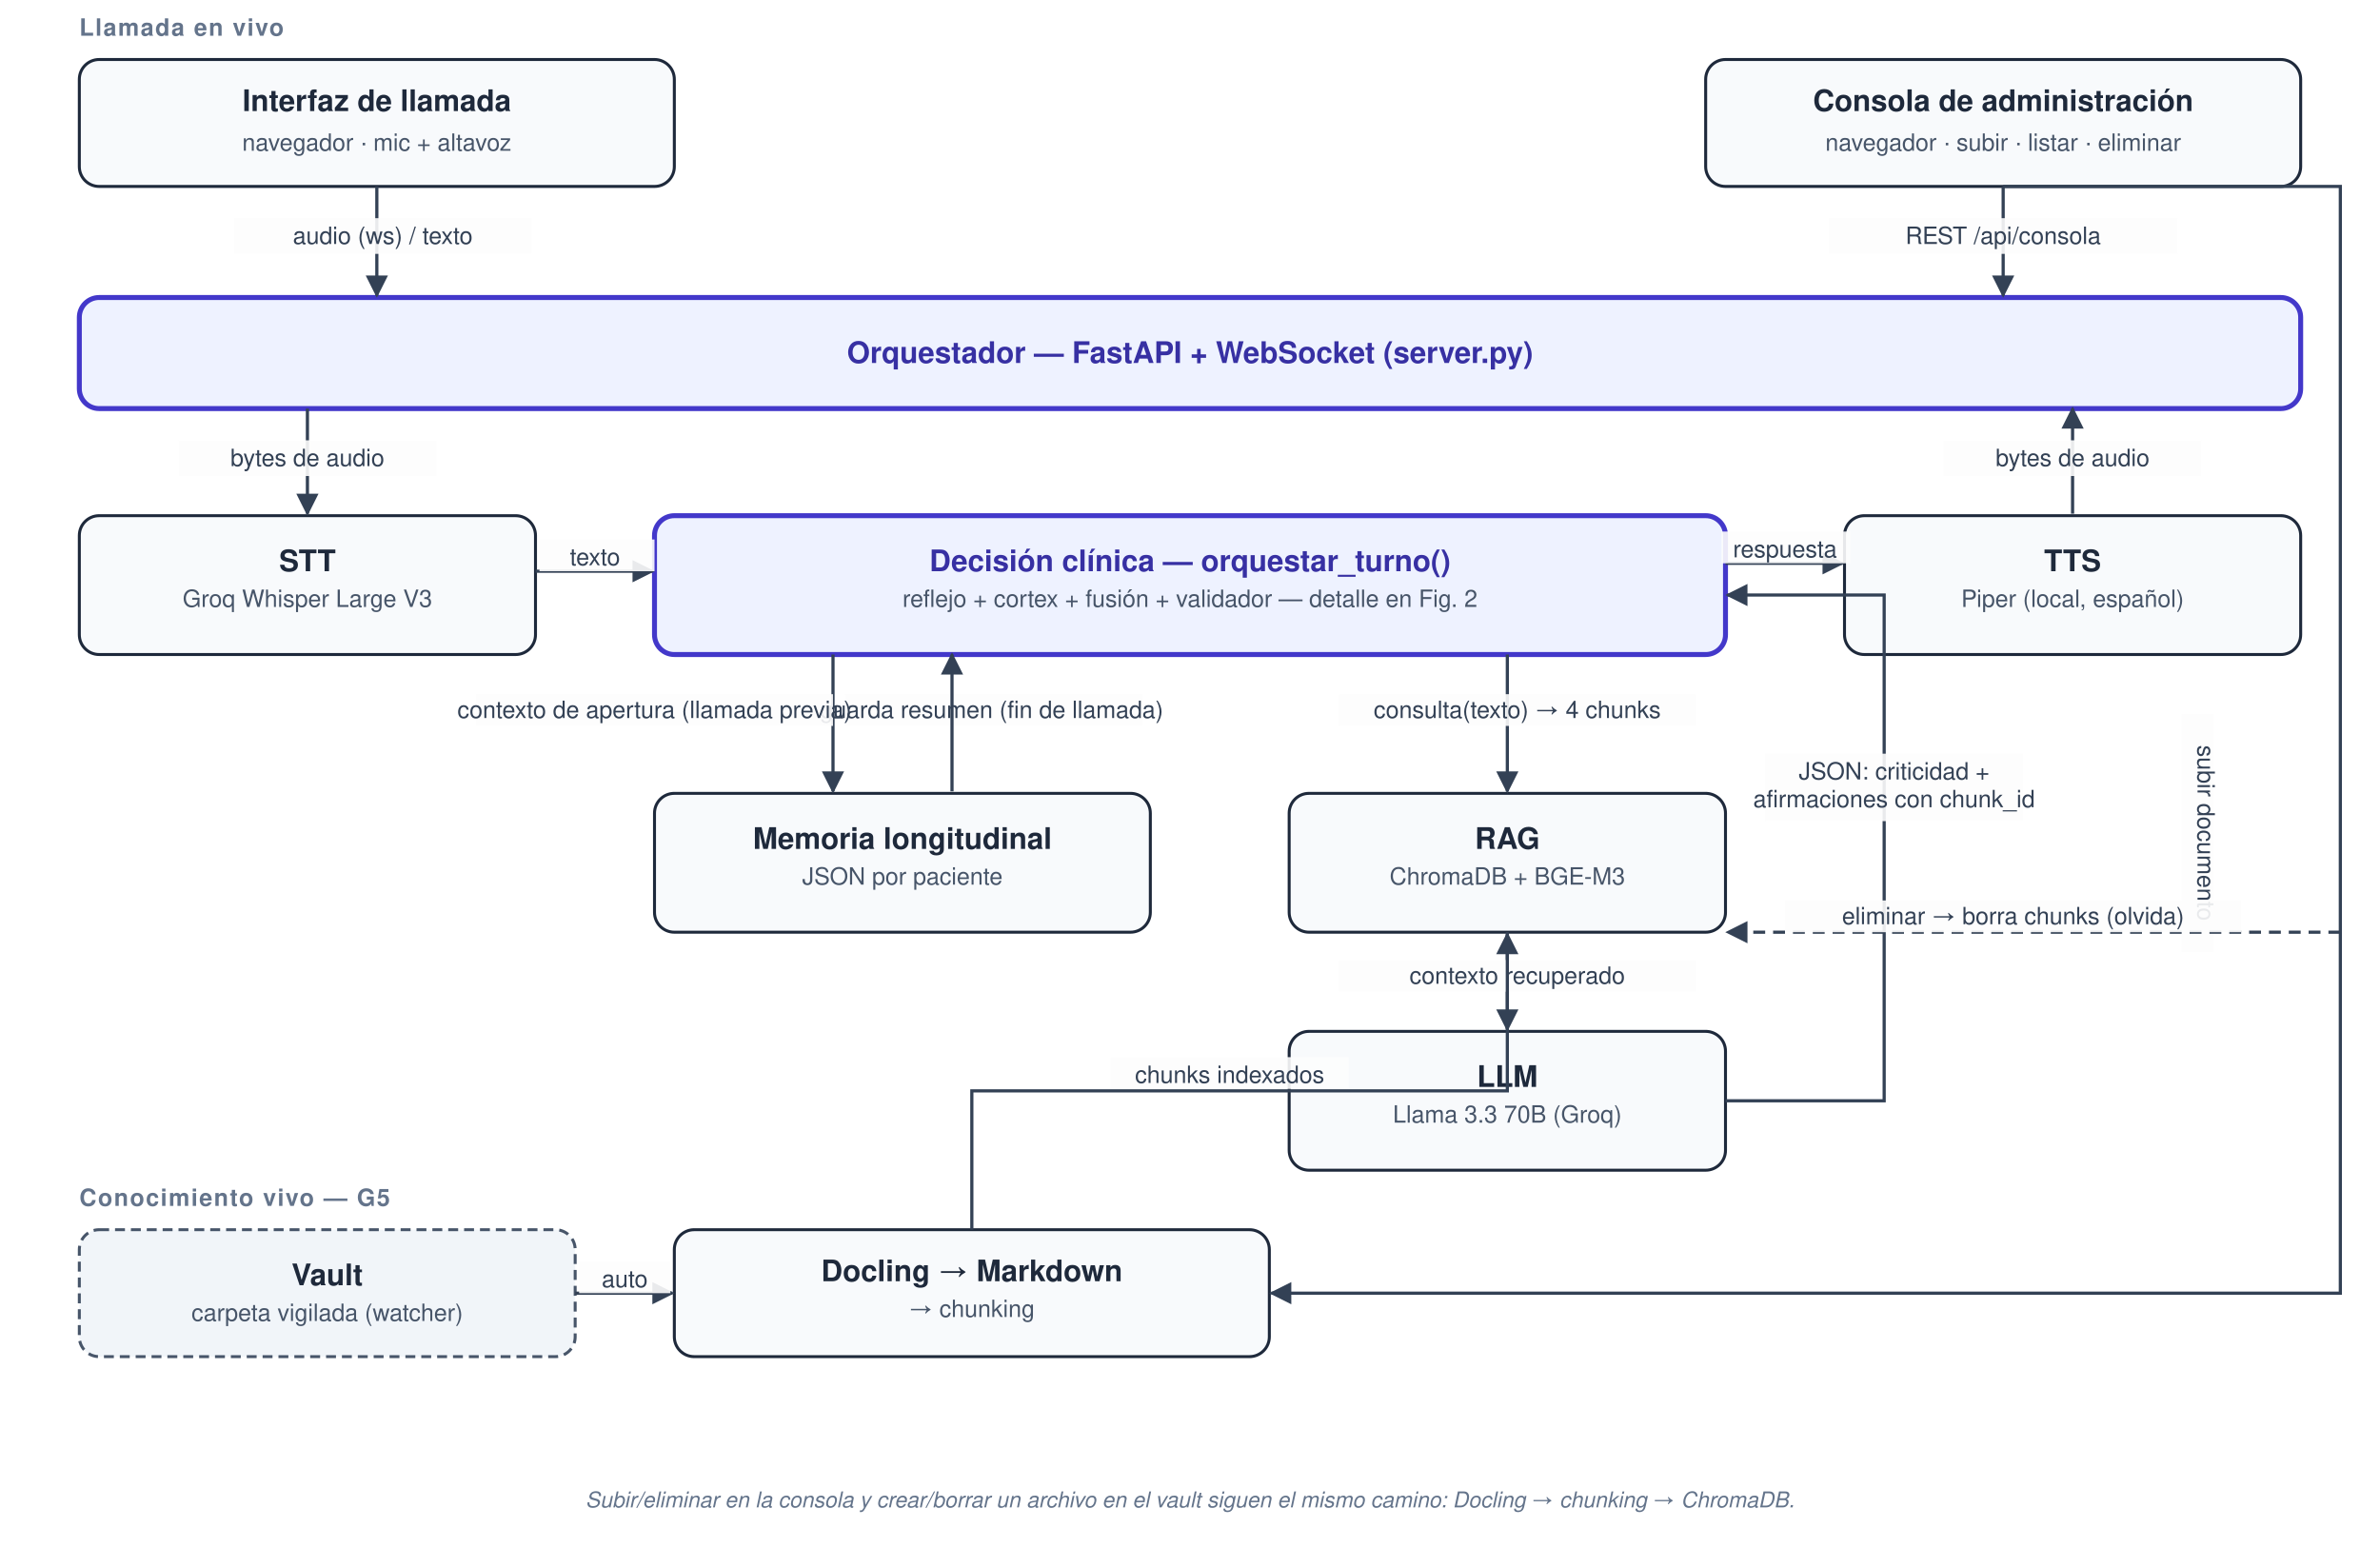
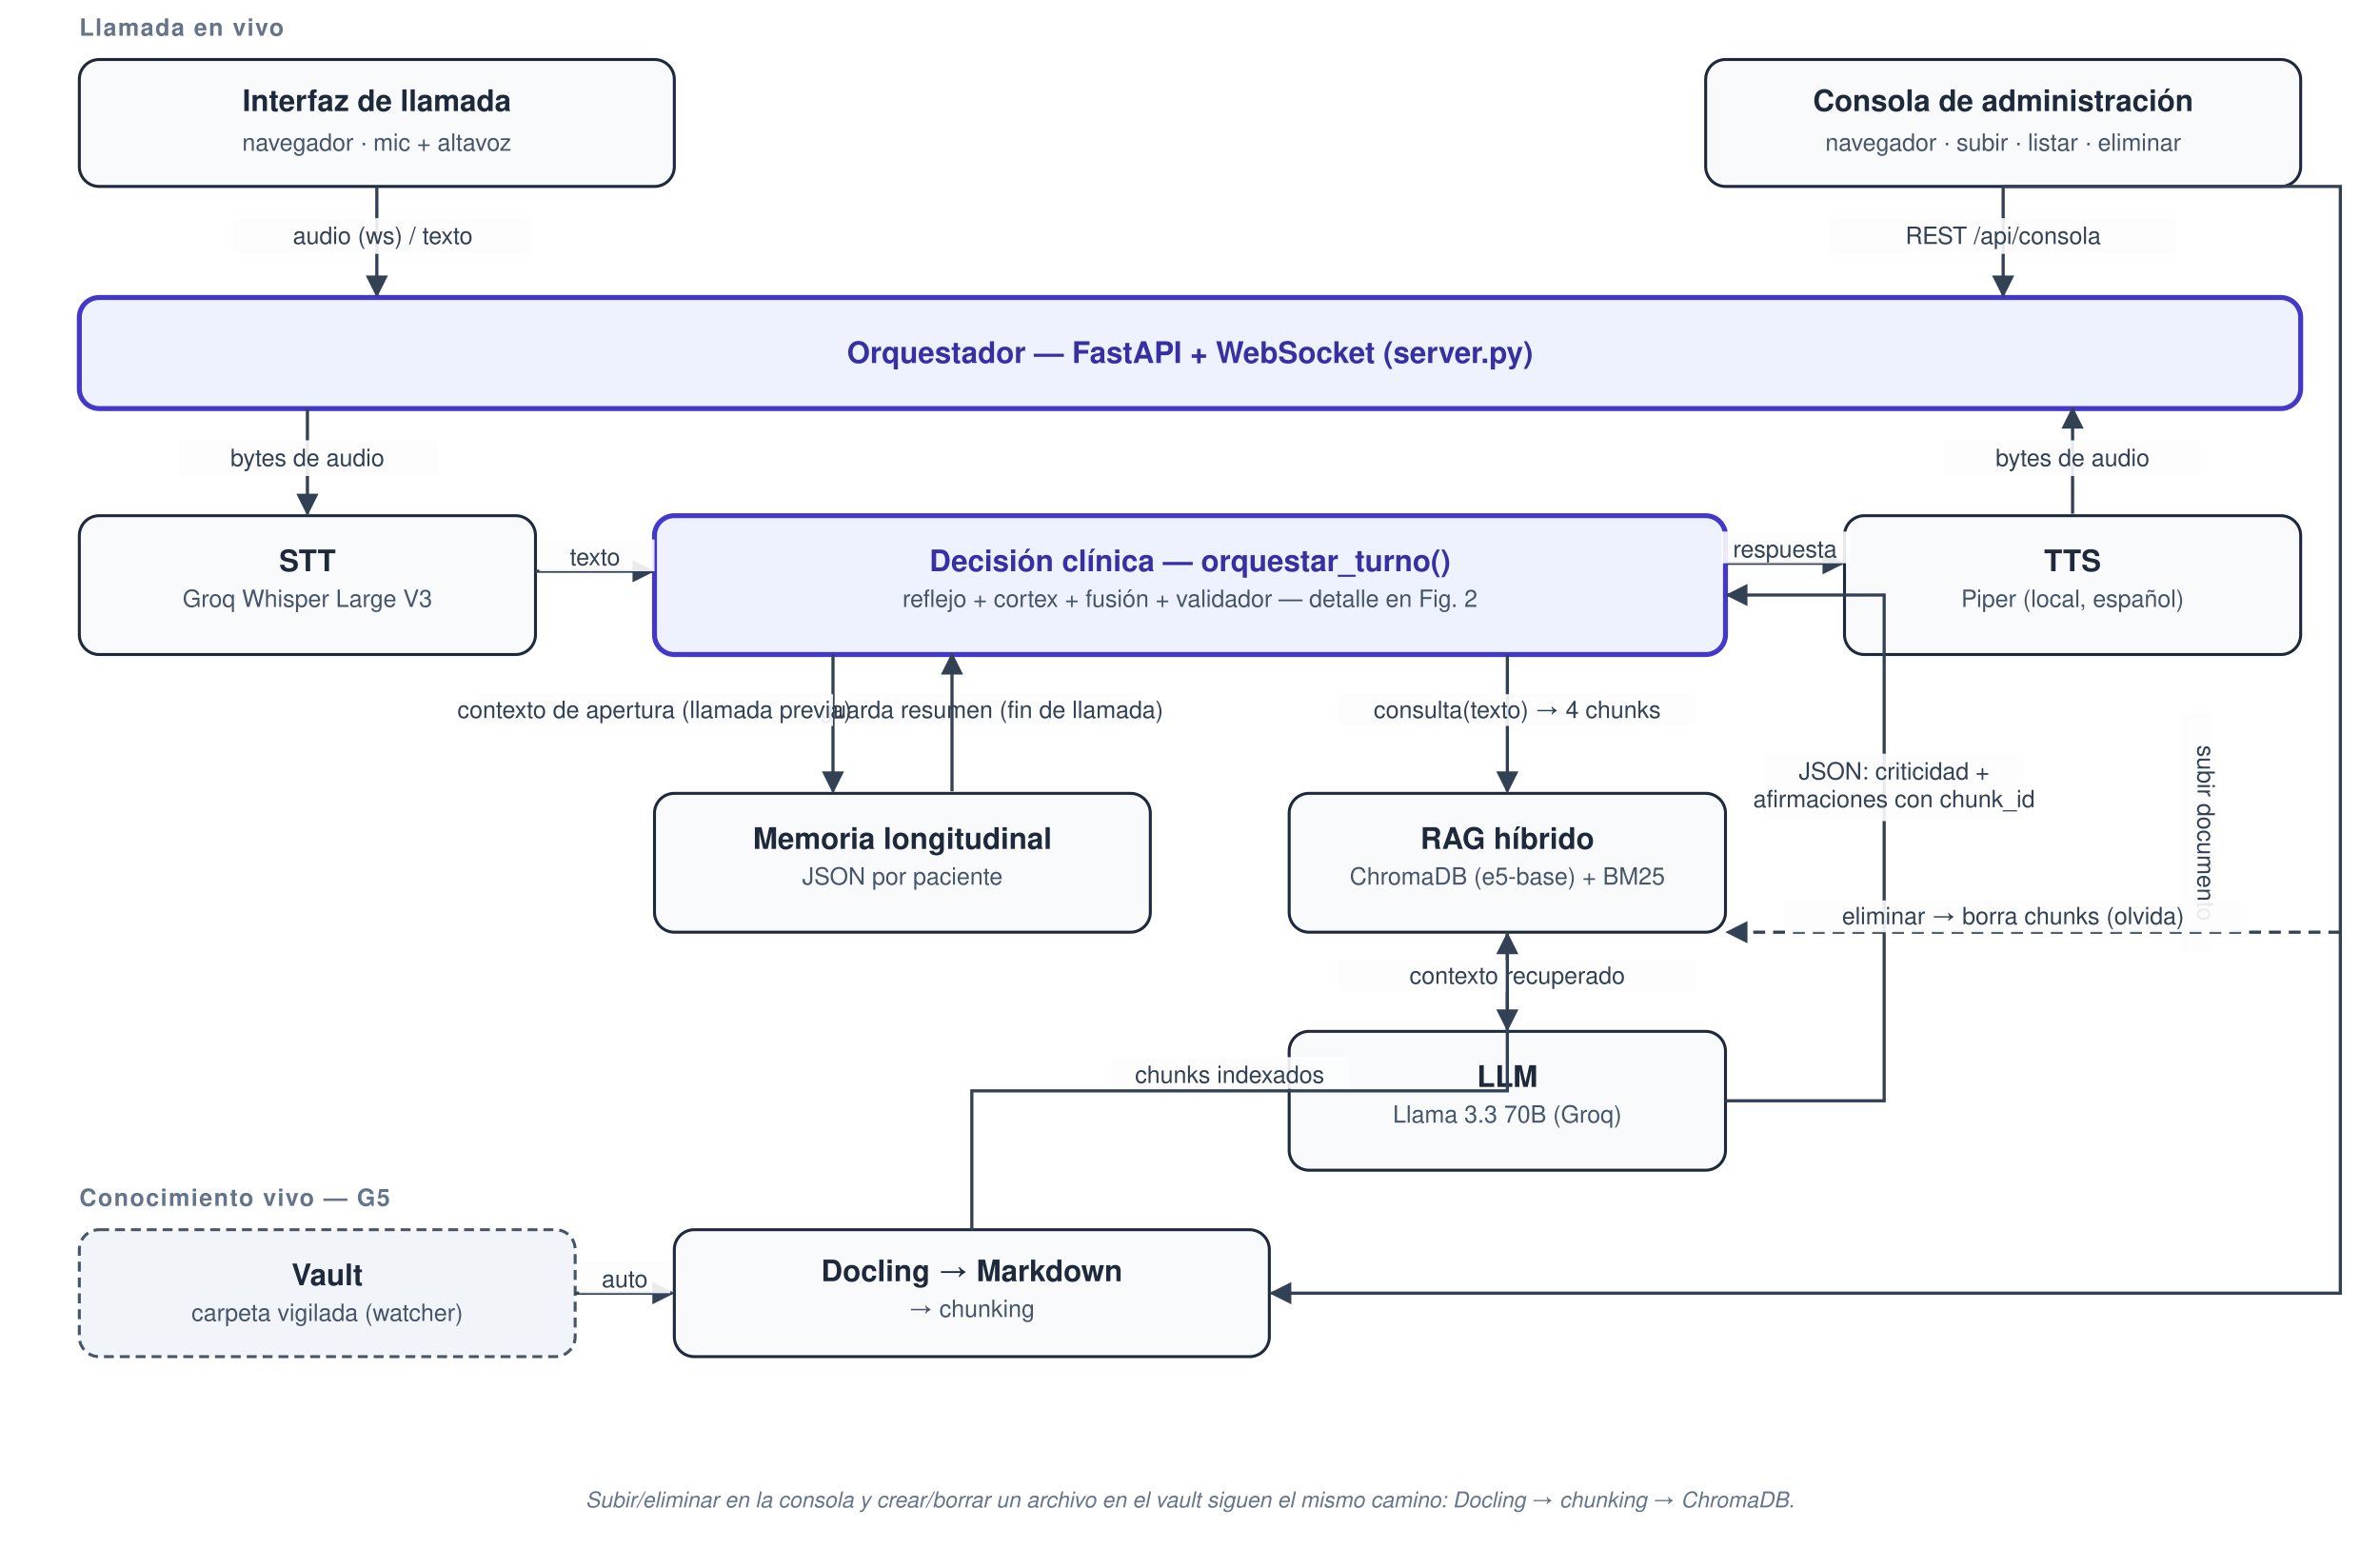
- <svg xmlns="http://www.w3.org/2000/svg" viewBox="0 0 1200 780" role="img" aria-label="Arquitectura del agente postoperatorio: dos superficies de navegador contra un orquestador FastAPI+WebSocket, que coordina STT, decision clinica, TTS y memoria; la decision clinica consulta RAG (ChromaDB+BGE-M3) y el LLM Llama 3.3 70B en Groq; una consola de administracion y una carpeta vigilada (vault) alimentan el mismo pipeline de ingesta Docling hacia ChromaDB.">
+ <svg xmlns="http://www.w3.org/2000/svg" viewBox="0 0 1200 780" role="img" aria-label="Arquitectura del agente postoperatorio: dos superficies de navegador contra un orquestador FastAPI+WebSocket, que coordina STT, decision clinica, TTS y memoria; la decision clinica consulta RAG hibrido (ChromaDB con embeddings e5-base mas BM25 lexico) y el LLM Llama 3.3 70B en Groq; una consola de administracion y una carpeta vigilada (vault) alimentan el mismo pipeline de ingesta Docling hacia ChromaDB.">
  <defs>
    <marker id="arrow" viewBox="0 0 10 10" refX="9" refY="5" markerWidth="7" markerHeight="7" orient="auto-start-reverse">
      <path d="M0,0 L10,5 L0,10 z" class="arrowhead" />
    </marker>
  </defs>
  <style>
    svg { font-family: -apple-system, "Segoe UI", Helvetica, Arial, sans-serif; }
    text { fill: #1e293b; }
    .box { fill: #f8fafc; stroke: #1e293b; stroke-width: 1.5; }
    .box-em { fill: #eef2ff; stroke: #4338ca; stroke-width: 2.5; }
    .box-actor { fill: #f1f5f9; stroke: #475569; stroke-width: 1.5; stroke-dasharray: 5 3; }
    .lbl { font-size: 15px; font-weight: 600; }
    .lbl-sm { font-size: 12px; fill: #475569; }
    .lbl-em { font-size: 15px; font-weight: 700; fill: #3730a3; }
    .note { font-size: 11px; fill: #64748b; font-style: italic; }
    line, polyline { stroke: #334155; stroke-width: 1.6; fill: none; marker-end: url(#arrow); }
    .dashed { stroke-dasharray: 6 4; }
    .arrowhead { fill: #334155; }
    .edge-lbl { font-size: 12px; fill: #334155; }
    .edge-bg { fill: #fdfdfd; opacity: 0.9; }
    .group-lbl { font-size: 12px; font-weight: 700; letter-spacing: 0.06em; fill: #64748b; text-transform: uppercase; }
    @media (prefers-color-scheme: dark) {
      text { fill: #e2e8f0; }
      .box { fill: #1e293b; stroke: #cbd5e1; }
      .box-em { fill: #312e81; stroke: #a5b4fc; }
      .box-actor { fill: #0f172a; stroke: #94a3b8; }
      .lbl-sm { fill: #94a3b8; }
      .lbl-em { fill: #c7d2fe; }
      .note { fill: #94a3b8; }
      line, polyline { stroke: #cbd5e1; }
      .arrowhead { fill: #cbd5e1; }
      .edge-lbl { fill: #cbd5e1; }
      .edge-bg { fill: #0b1220; opacity: 0.85; }
      .group-lbl { fill: #94a3b8; }
    }
  </style>
  <text x="40" y="18" class="group-lbl">Llamada en vivo</text>
  <rect x="40" y="30" width="300" height="64" rx="10" class="box" />
  <text x="190" y="56" text-anchor="middle" class="lbl">Interfaz de llamada</text>
  <text x="190" y="76" text-anchor="middle" class="lbl-sm">navegador · mic + altavoz</text>
  <rect x="860" y="30" width="300" height="64" rx="10" class="box" />
  <text x="1010" y="56" text-anchor="middle" class="lbl">Consola de administración</text>
  <text x="1010" y="76" text-anchor="middle" class="lbl-sm">navegador · subir · listar · eliminar</text>
  <rect x="40" y="150" width="1120" height="56" rx="10" class="box-em" />
  <text x="600" y="183" text-anchor="middle" class="lbl-em">Orquestador — FastAPI + WebSocket (server.py)</text>
  <line x1="190" y1="94" x2="190" y2="149" class="e" />
  <rect x="118" y="110" width="150" height="18" class="edge-bg" />
  <text x="193" y="123" text-anchor="middle" class="edge-lbl">audio (ws) / texto</text>
  <line x1="1010" y1="94" x2="1010" y2="149" class="e" />
  <rect x="922" y="110" width="176" height="18" class="edge-bg" />
  <text x="1010" y="123" text-anchor="middle" class="edge-lbl">REST /api/consola</text>
  <rect x="40" y="260" width="230" height="70" rx="10" class="box" />
  <text x="155" y="288" text-anchor="middle" class="lbl">STT</text>
  <text x="155" y="306" text-anchor="middle" class="lbl-sm">Groq Whisper Large V3</text>
  <rect x="330" y="260" width="540" height="70" rx="10" class="box-em" />
  <text x="600" y="288" text-anchor="middle" class="lbl-em">Decisión clínica — orquestar_turno()</text>
  <text x="600" y="306" text-anchor="middle" class="lbl-sm">reflejo + cortex + fusión + validador — detalle en Fig. 2</text>
  <rect x="930" y="260" width="230" height="70" rx="10" class="box" />
  <text x="1045" y="288" text-anchor="middle" class="lbl">TTS</text>
  <text x="1045" y="306" text-anchor="middle" class="lbl-sm">Piper (local, español)</text>
  <line x1="155" y1="206" x2="155" y2="259" class="e" />
  <rect x="90" y="222" width="130" height="18" class="edge-bg" />
  <text x="155" y="235" text-anchor="middle" class="edge-lbl">bytes de audio</text>
  <line x1="1045" y1="259" x2="1045" y2="206" class="e" />
  <rect x="980" y="222" width="130" height="18" class="edge-bg" />
  <text x="1045" y="235" text-anchor="middle" class="edge-lbl">bytes de audio</text>
  <line x1="270" y1="288" x2="329" y2="288" class="e" />
  <rect x="272" y="272" width="58" height="16" class="edge-bg" />
  <text x="300" y="285" text-anchor="middle" class="edge-lbl" font-size="11">texto</text>
  <line x1="870" y1="284" x2="929" y2="284" class="e" />
  <rect x="868" y="268" width="65" height="16" class="edge-bg" />
  <text x="900" y="281" text-anchor="middle" class="edge-lbl" font-size="11">respuesta</text>
  <rect x="330" y="400" width="250" height="70" rx="10" class="box" />
  <text x="455" y="428" text-anchor="middle" class="lbl">Memoria longitudinal</text>
  <text x="455" y="446" text-anchor="middle" class="lbl-sm">JSON por paciente</text>
  <line x1="420" y1="330" x2="420" y2="399" class="e" />
  <rect x="426" y="350" width="150" height="16" class="edge-bg" />
  <text x="500" y="362" text-anchor="middle" class="edge-lbl" font-size="11">guarda resumen (fin de llamada)</text>
  <line x1="480" y1="399" x2="480" y2="330" class="e" />
  <rect x="240" y="350" width="180" height="16" class="edge-bg" />
  <text x="330" y="362" text-anchor="middle" class="edge-lbl" font-size="11">contexto de apertura (llamada previa)</text>
  <rect x="650" y="400" width="220" height="70" rx="10" class="box" />
-   <text x="760" y="428" text-anchor="middle" class="lbl">RAG</text>
-   <text x="760" y="446" text-anchor="middle" class="lbl-sm">ChromaDB + BGE-M3</text>
+   <text x="760" y="428" text-anchor="middle" class="lbl">RAG híbrido</text>
+   <text x="760" y="446" text-anchor="middle" class="lbl-sm">ChromaDB (e5-base) + BM25</text>
  <rect x="650" y="520" width="220" height="70" rx="10" class="box" />
  <text x="760" y="548" text-anchor="middle" class="lbl">LLM</text>
  <text x="760" y="566" text-anchor="middle" class="lbl-sm">Llama 3.3 70B (Groq)</text>
  <line x1="760" y1="330" x2="760" y2="399" class="e" />
  <rect x="675" y="350" width="180" height="16" class="edge-bg" />
  <text x="765" y="362" text-anchor="middle" class="edge-lbl" font-size="11">consulta(texto) → 4 chunks</text>
  <line x1="760" y1="470" x2="760" y2="519" class="e" />
  <rect x="675" y="484" width="180" height="16" class="edge-bg" />
  <text x="765" y="496" text-anchor="middle" class="edge-lbl" font-size="11">contexto recuperado</text>
  <polyline points="870,555 950,555 950,300 871,300" class="e" />
  <rect x="890" y="380" width="130" height="34" class="edge-bg" />
  <text x="955" y="393" text-anchor="middle" class="edge-lbl" font-size="11">JSON: criticidad +</text>
  <text x="955" y="407" text-anchor="middle" class="edge-lbl" font-size="11">afirmaciones con chunk_id</text>
  <text x="40" y="608" class="group-lbl">Conocimiento vivo — G5</text>
  <rect x="40" y="620" width="250" height="64" rx="10" class="box-actor" />
  <text x="165" y="648" text-anchor="middle" class="lbl">Vault</text>
  <text x="165" y="666" text-anchor="middle" class="lbl-sm">carpeta vigilada (watcher)</text>
  <rect x="340" y="620" width="300" height="64" rx="10" class="box" />
  <text x="490" y="646" text-anchor="middle" class="lbl">Docling → Markdown</text>
  <text x="490" y="664" text-anchor="middle" class="lbl-sm">→ chunking</text>
  <line x1="290" y1="652" x2="339" y2="652" class="e" />
  <rect x="292" y="636" width="46" height="16" class="edge-bg" />
  <text x="315" y="649" text-anchor="middle" class="edge-lbl" font-size="10">auto</text>
  <polyline points="490,620 490,550 760,550 760,471" class="e" />
  <rect x="560" y="533" width="120" height="16" class="edge-bg" />
  <text x="620" y="546" text-anchor="middle" class="edge-lbl" font-size="11">chunks indexados</text>
  <polyline points="1010,94 1180,94 1180,652 641,652" class="e" />
  <rect x="1100" y="360" width="16" height="120" class="edge-bg" />
  <text x="1108" y="420" text-anchor="middle" class="edge-lbl" font-size="11" transform="rotate(90 1108 420)">subir documento</text>
  <polyline points="1180,470 871,470" class="e dashed" />
  <rect x="900" y="454" width="230" height="16" class="edge-bg" />
  <text x="1015" y="466" text-anchor="middle" class="edge-lbl" font-size="11">eliminar → borra chunks (olvida)</text>
  <text x="600" y="760" text-anchor="middle" class="note">
    Subir/eliminar en la consola y crear/borrar un archivo en el vault siguen el mismo camino: Docling → chunking → ChromaDB.
  </text>
</svg>
